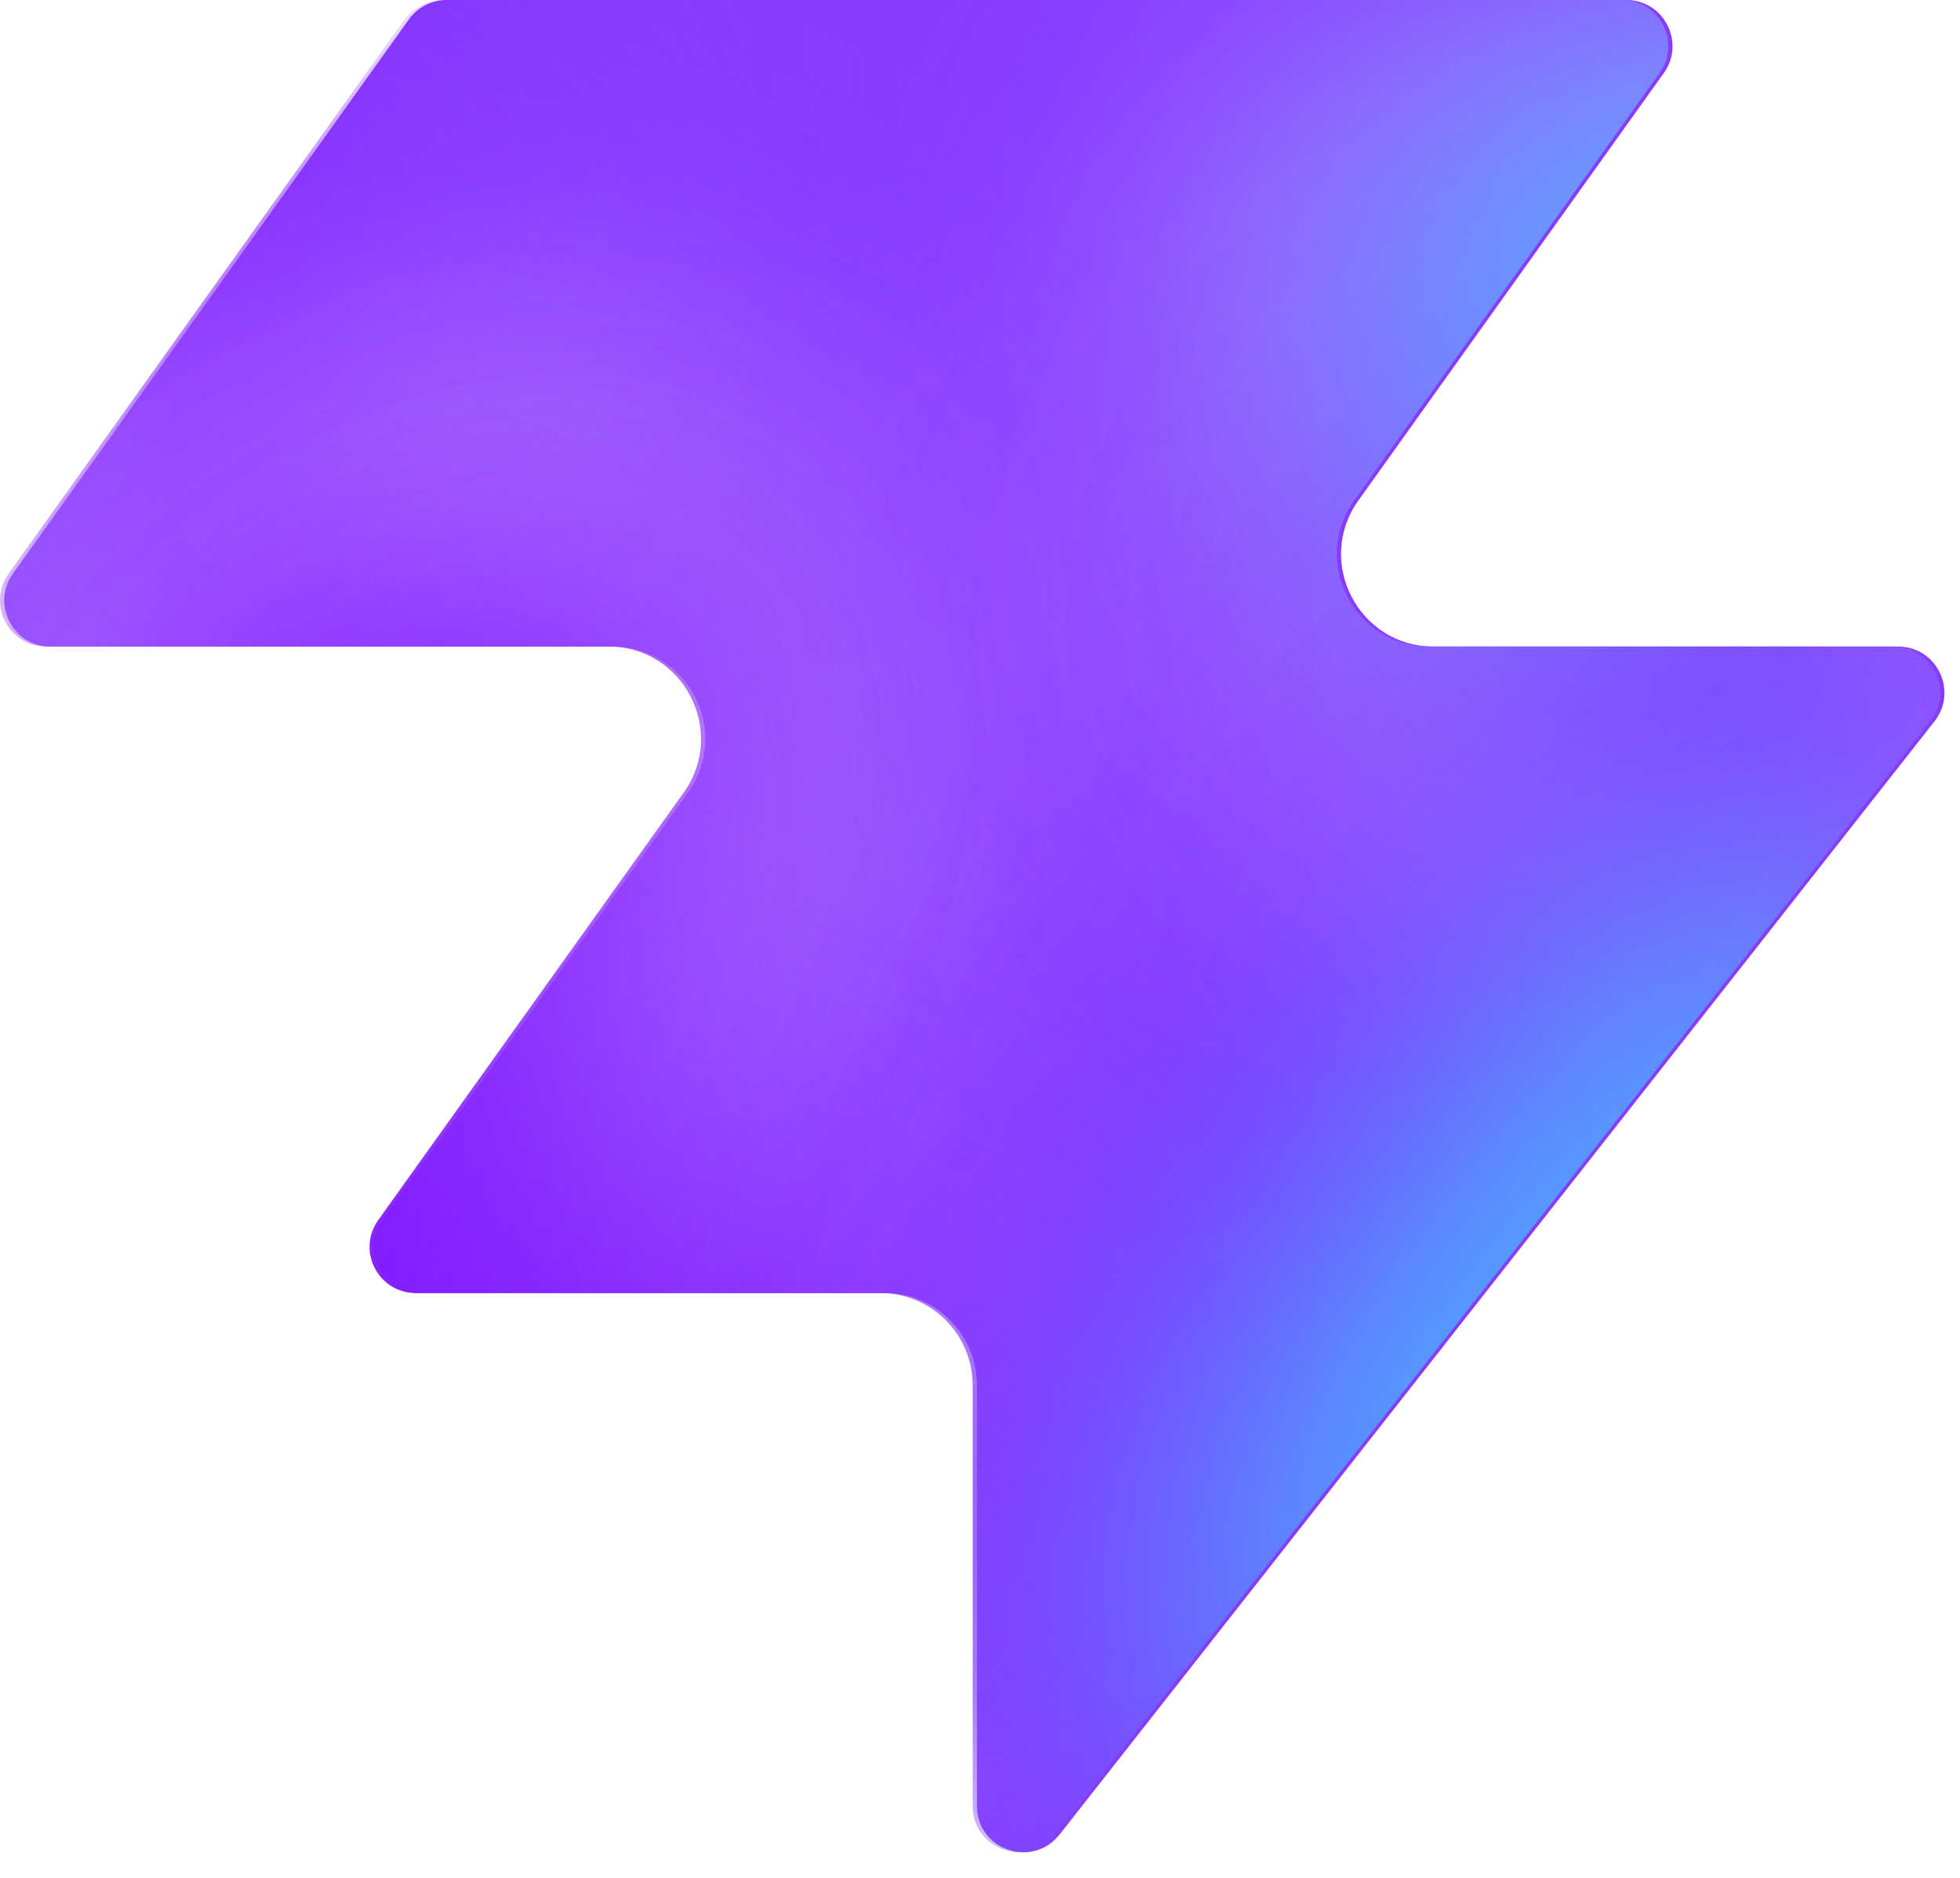
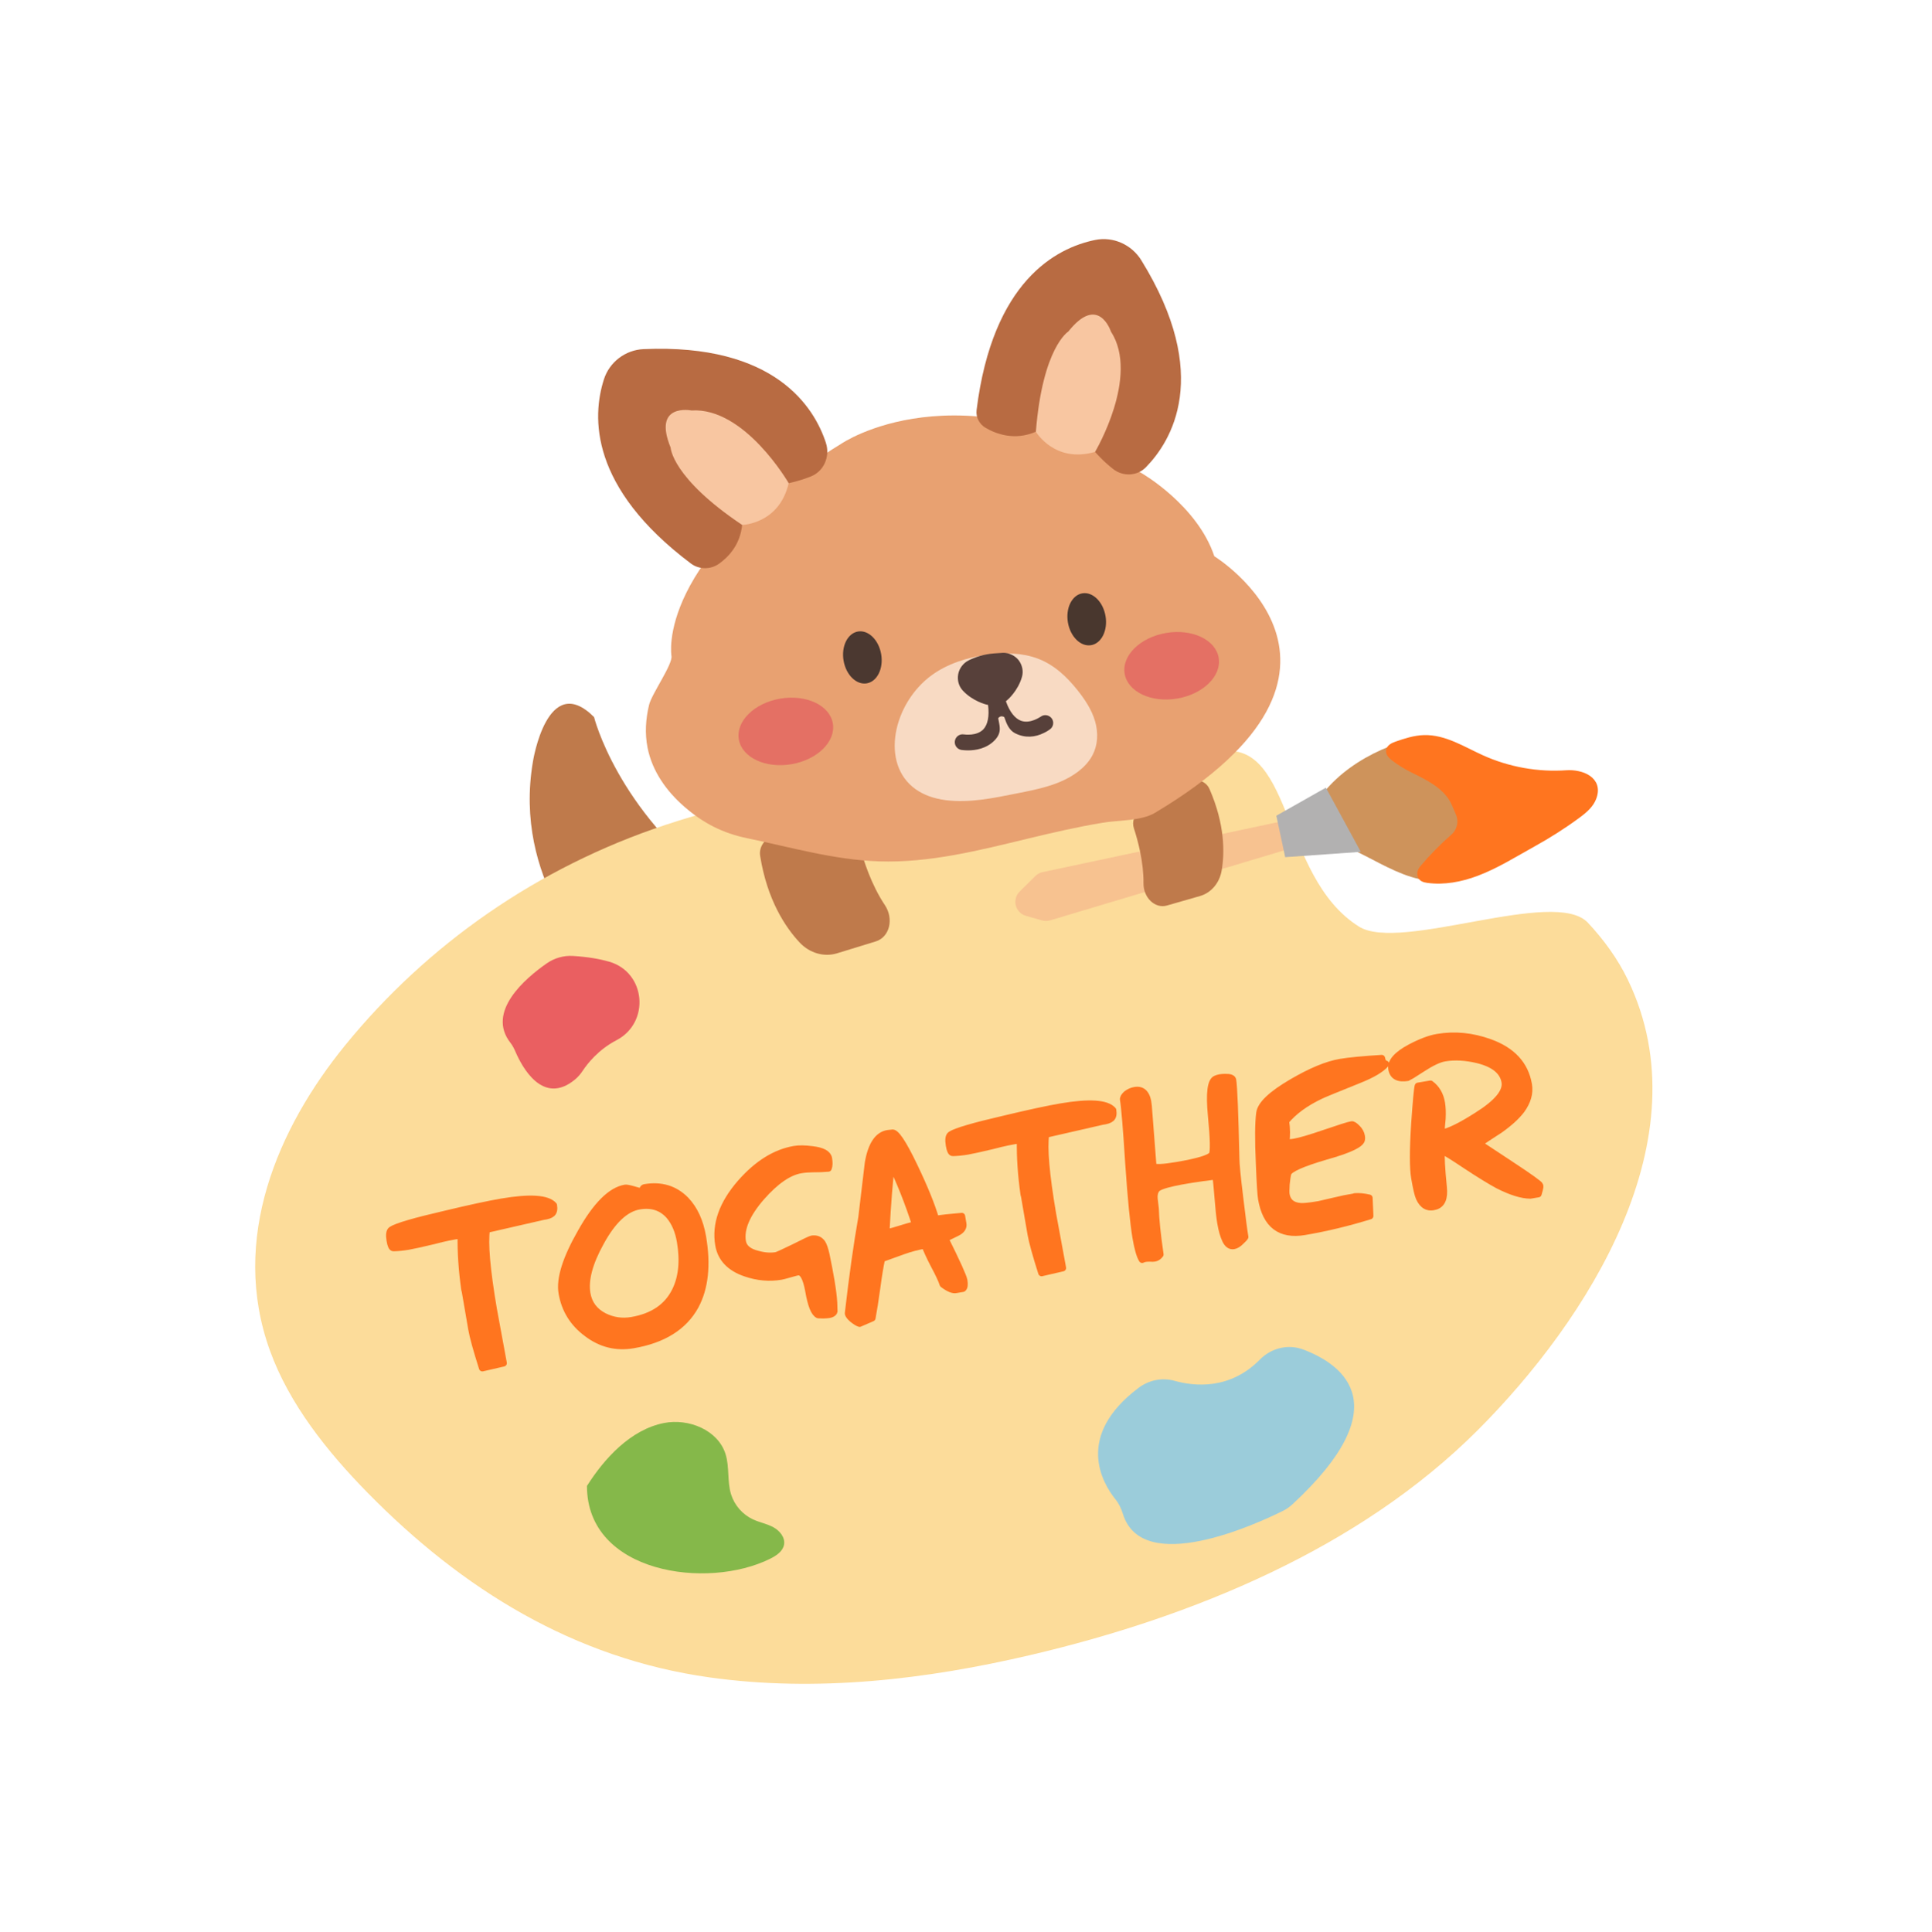
- <svg xmlns="http://www.w3.org/2000/svg" width="48" height="46" fill="none" viewBox="0 0 48 46">
-   <path fill="#863bff" d="M25.946 44.938c-.664.845-2.021.375-2.021-.698V33.937a2.26 2.26 0 0 0-2.262-2.262H10.287c-.92 0-1.456-1.04-.92-1.788l7.48-10.471c1.07-1.497 0-3.578-1.842-3.578H1.237c-.92 0-1.456-1.04-.92-1.788L10.013.474c.214-.297.556-.474.92-.474h28.894c.92 0 1.456 1.04.92 1.788l-7.48 10.471c-1.07 1.498 0 3.579 1.842 3.579h11.377c.943 0 1.473 1.088.89 1.83L25.947 44.94z" style="fill:#863bff;fill:color(display-p3 .525 .23 1);fill-opacity:1" />
-   <mask id="a" width="48" height="46" x="0" y="0" maskUnits="userSpaceOnUse" style="mask-type:alpha">
-     <path fill="#000" d="M25.842 44.938c-.664.844-2.021.375-2.021-.698V33.937a2.26 2.26 0 0 0-2.262-2.262H10.183c-.92 0-1.456-1.04-.92-1.788l7.48-10.471c1.07-1.498 0-3.579-1.842-3.579H1.133c-.92 0-1.456-1.04-.92-1.787L9.91.473c.214-.297.556-.474.92-.474h28.894c.92 0 1.456 1.04.92 1.788l-7.48 10.471c-1.07 1.498 0 3.578 1.842 3.578h11.377c.943 0 1.473 1.088.89 1.832L25.843 44.94z" style="fill:#000;fill-opacity:1" />
-   </mask>
-   <g mask="url(#a)">
-     <g filter="url(#b)">
-       <ellipse cx="5.508" cy="14.704" fill="#ede6ff" rx="5.508" ry="14.704" style="fill:#ede6ff;fill:color(display-p3 .927 .903 1);fill-opacity:1" transform="matrix(.00324 1 1 -.00324 -4.47 31.516)" />
-     </g>
-     <g filter="url(#c)">
-       <ellipse cx="10.399" cy="29.851" fill="#ede6ff" rx="10.399" ry="29.851" style="fill:#ede6ff;fill:color(display-p3 .927 .903 1);fill-opacity:1" transform="matrix(.00324 1 1 -.00324 -39.328 7.883)" />
-     </g>
-     <g filter="url(#d)">
-       <ellipse cx="5.508" cy="30.487" fill="#7e14ff" rx="5.508" ry="30.487" style="fill:#7e14ff;fill:color(display-p3 .492 .077 1);fill-opacity:1" transform="rotate(89.814 -25.913 -14.639)scale(1 -1)" />
-     </g>
-     <g filter="url(#e)">
-       <ellipse cx="5.508" cy="30.599" fill="#7e14ff" rx="5.508" ry="30.599" style="fill:#7e14ff;fill:color(display-p3 .492 .077 1);fill-opacity:1" transform="rotate(89.814 -32.644 -3.334)scale(1 -1)" />
-     </g>
-     <g filter="url(#f)">
-       <ellipse cx="5.508" cy="30.599" fill="#7e14ff" rx="5.508" ry="30.599" style="fill:#7e14ff;fill:color(display-p3 .492 .077 1);fill-opacity:1" transform="matrix(.00324 1 1 -.00324 -34.34 30.47)" />
-     </g>
-     <g filter="url(#g)">
-       <ellipse cx="14.072" cy="22.078" fill="#ede6ff" rx="14.072" ry="22.078" style="fill:#ede6ff;fill:color(display-p3 .927 .903 1);fill-opacity:1" transform="rotate(93.35 24.506 48.493)scale(-1 1)" />
-     </g>
-     <g filter="url(#h)">
-       <ellipse cx="3.47" cy="21.501" fill="#7e14ff" rx="3.47" ry="21.501" style="fill:#7e14ff;fill:color(display-p3 .492 .077 1);fill-opacity:1" transform="rotate(89.009 28.708 47.59)scale(-1 1)" />
-     </g>
-     <g filter="url(#i)">
-       <ellipse cx="3.47" cy="21.501" fill="#7e14ff" rx="3.47" ry="21.501" style="fill:#7e14ff;fill:color(display-p3 .492 .077 1);fill-opacity:1" transform="rotate(89.009 28.708 47.59)scale(-1 1)" />
-     </g>
-     <g filter="url(#j)">
-       <ellipse cx=".387" cy="8.972" fill="#7e14ff" rx="4.407" ry="29.108" style="fill:#7e14ff;fill:color(display-p3 .492 .077 1);fill-opacity:1" transform="rotate(39.51 .387 8.972)" />
-     </g>
-     <g filter="url(#k)">
-       <ellipse cx="47.523" cy="-6.092" fill="#7e14ff" rx="4.407" ry="29.108" style="fill:#7e14ff;fill:color(display-p3 .492 .077 1);fill-opacity:1" transform="rotate(37.892 47.523 -6.092)" />
-     </g>
-     <g filter="url(#l)">
-       <ellipse cx="41.412" cy="6.333" fill="#47bfff" rx="5.971" ry="9.665" style="fill:#47bfff;fill:color(display-p3 .28 .748 1);fill-opacity:1" transform="rotate(37.892 41.412 6.333)" />
-     </g>
-     <g filter="url(#m)">
-       <ellipse cx="-1.879" cy="38.332" fill="#7e14ff" rx="4.407" ry="29.108" style="fill:#7e14ff;fill:color(display-p3 .492 .077 1);fill-opacity:1" transform="rotate(37.892 -1.88 38.332)" />
-     </g>
-     <g filter="url(#n)">
-       <ellipse cx="-1.879" cy="38.332" fill="#7e14ff" rx="4.407" ry="29.108" style="fill:#7e14ff;fill:color(display-p3 .492 .077 1);fill-opacity:1" transform="rotate(37.892 -1.88 38.332)" />
-     </g>
-     <g filter="url(#o)">
-       <ellipse cx="35.651" cy="29.907" fill="#7e14ff" rx="4.407" ry="29.108" style="fill:#7e14ff;fill:color(display-p3 .492 .077 1);fill-opacity:1" transform="rotate(37.892 35.651 29.907)" />
-     </g>
-     <g filter="url(#p)">
-       <ellipse cx="38.418" cy="32.4" fill="#47bfff" rx="5.971" ry="15.297" style="fill:#47bfff;fill:color(display-p3 .28 .748 1);fill-opacity:1" transform="rotate(37.892 38.418 32.4)" />
-     </g>
+ <svg xmlns="http://www.w3.org/2000/svg" id="a" data-name="圖層 1" viewBox="0 0 283.465 283.465">
+   <defs>
+     <style>
+       .b {
+         fill: #f8c6a1;
+       }
+ 
+       .c {
+         fill: #b86b42;
+       }
+ 
+       .d {
+         fill: #bf7a4b;
+       }
+ 
+       .e {
+         fill: #e8a171;
+       }
+ 
+       .f, .g {
+         fill: #ff751f;
+         stroke: #ff751f;
+         stroke-linecap: round;
+         stroke-linejoin: round;
+       }
+ 
+       .h {
+         fill: #b2b1b1;
+       }
+ 
+       .i {
+         fill: #f7c290;
+       }
+ 
+       .j {
+         fill: #49372e;
+       }
+ 
+       .k {
+         fill: #9bccda;
+       }
+ 
+       .l {
+         fill: #f8dac3;
+       }
+ 
+       .g {
+         stroke-width: .75px;
+       }
+ 
+       .m {
+         fill: #85b84a;
+       }
+ 
+       .n {
+         fill: #e47064;
+       }
+ 
+       .o {
+         fill: #ce935b;
+       }
+ 
+       .p {
+         fill: #fcdc9a;
+       }
+ 
+       .q {
+         fill: #4b3830;
+       }
+ 
+       .r {
+         fill: #57403a;
+       }
+ 
+       .s {
+         fill: #ea5f61;
+       }
+     </style>
+   </defs>
+   <path class="d" d="M87.195,140.587s-11.955-11.427-8.966-28.832c0,0,2.11-13.361,8.966-6.505,0,0,3.333,13.535,18.284,24.789v9.494l-18.284,1.055Z" />
+   <path class="e" d="M108.481,120.919s-9.283,4.284-3.278,15.084l7.98-10.252-3.249-3.677-1.453-1.155Z" />
+   <polygon class="e" points="107.802 133.624 107.802 119.29 165.81 118.312 165.81 142.69 107.802 133.624" />
+   <path class="p" d="M233.075,135.439c-4.866-5.217-27.518,4.395-33.61.564-11.894-7.478-9.476-28.814-21.538-25.441-7.311,2.045-12.612,8.306-20.271,9.515-8.538,1.348-17.145-2.878-25.903-3.783-11.571-1.195-23.844,1.393-34.106,4.793-18.733,6.207-34.961,17.549-47.019,32.376-9.777,12.023-16.965,28.349-10.999,44.803,2.827,7.797,8.338,14.745,14.372,20.888,13.877,14.128,30.248,24.262,50.131,27.053,15.712,2.206,31.764.324,47.21-3.302,23.578-5.534,48.166-15.575,65.561-32.986,16.153-16.169,33.263-42.856,22.037-66.1-1.49-3.084-3.508-5.853-5.865-8.38Z" />
+   <path class="d" d="M113.96,122.724c-1.496.071-2.622,1.433-2.385,2.912,1.038,6.466,3.696,10.462,5.795,12.705,1.489,1.591,3.62,2.159,5.485,1.587l5.673-1.74c2.06-.632,2.702-3.322,1.349-5.346-1.98-2.961-3.132-6.537-3.702-8.709-.302-1.153-1.369-1.928-2.56-1.871l-9.657.461Z" />
+   <g>
+     <path class="f" d="M79.712,178.567c-1.396.312-4.159.946-8.292,1.898-.309,2,.03,5.9,1.017,11.7.326,1.768.812,4.406,1.459,7.917-.529.115-1.563.354-3.099.714-.863-2.724-1.386-4.62-1.567-5.688-.872-5.12-1.212-7.047-1.021-5.781-.406-2.827-.587-5.506-.543-8.034-1.125.14-2.464.419-4.016.832-1.849.439-3.088.713-3.719.82-.753.128-1.477.201-2.172.22-.223.013-.396-.345-.52-1.073-.145-.85-.072-1.373.219-1.573.739-.5,3.378-1.273,7.919-2.321,3.623-.865,6.369-1.458,8.238-1.775,4.174-.711,6.724-.546,7.65.495.095.559.013.96-.245,1.202-.238.217-.675.365-1.31.448Z" />
+     <path class="f" d="M103.142,181.548c.702,4.125.341,7.508-1.082,10.146-1.678,3.057-4.725,4.962-9.142,5.714-2.475.421-4.73-.144-6.768-1.695-2.029-1.502-3.252-3.479-3.669-5.931-.351-2.062.57-5.017,2.762-8.86,2.241-4.001,4.417-6.182,6.528-6.541.169-.028.556.043,1.16.215.608.196.984.28,1.13.256.194-.033.291-.124.291-.272.023-.155.12-.246.29-.274,2.402-.409,4.404.199,6.003,1.824,1.276,1.332,2.108,3.138,2.496,5.419ZM99.848,182.221c-.264-1.553-.803-2.81-1.615-3.771-1.113-1.259-2.58-1.733-4.4-1.424-2.039.348-3.933,2.13-5.682,5.35-1.661,3.004-2.322,5.502-1.984,7.491.256,1.506,1.096,2.623,2.52,3.354,1.28.631,2.625.826,4.032.587,3.082-.524,5.21-1.96,6.383-4.307.989-1.967,1.238-4.394.747-7.281Z" />
+     <path class="f" d="M121.581,171.481c-.688.066-1.457.098-2.307.092-.623.007-1.202.055-1.736.146-1.771.302-3.693,1.629-5.765,3.978-2.173,2.493-3.1,4.674-2.782,6.541.153.898.881,1.512,2.186,1.839.996.279,1.907.35,2.732.209.194-.033,1.075-.432,2.643-1.198,1.563-.792,2.43-1.201,2.6-1.23.655-.111,1.164.091,1.525.603.199.291.397.868.595,1.735.288,1.398.523,2.633.705,3.7.227,1.334.367,2.446.418,3.336.027.895.04,1.33.036,1.306-.138.225-.376.363-.715.421-.195.033-.478.057-.85.07-.376-.012-.627-.018-.753-.022-.592-.248-1.069-1.44-1.433-3.576-.355-1.937-.884-2.846-1.587-2.726-.146.024-.54.129-1.183.312-.643.185-1.062.294-1.256.327-1.723.293-3.459.139-5.21-.463-2.305-.78-3.627-2.166-3.966-4.156-.512-3.009.559-6.038,3.211-9.087,2.467-2.817,5.108-4.464,7.923-4.943.679-.115,1.556-.103,2.629.04,1.478.174,2.276.61,2.396,1.314.103.606.084,1.085-.056,1.434Z" />
+     <path class="f" d="M141.354,179.615c.091.533-.197.97-.863,1.309-1.131.542-1.717.842-1.757.897,1.748,3.523,2.669,5.563,2.765,6.122.107.63.05,1.027-.172,1.19-.316.054-.643.109-.983.167-.458.103-1.102-.162-1.934-.796-.208-.638-.64-1.562-1.295-2.775-.632-1.215-1.086-2.199-1.364-2.95-1.068.182-2.131.462-3.19.841-1.059.381-2.106.76-3.141,1.135-.228,1.012-.461,2.426-.702,4.239-.269,1.943-.502,3.432-.701,4.464-.42.171-1.037.438-1.849.802-.235-.061-.584-.275-1.046-.646-.382-.334-.591-.61-.628-.829-.004-.024.002-.062.018-.116.625-5.425,1.281-10.08,1.968-13.969.318-2.676.637-5.352.956-8.027.452-2.624,1.406-4.06,2.862-4.308.169-.028.367-.05.589-.062.533-.241,1.633,1.383,3.3,4.869,1.508,3.14,2.561,5.732,3.159,7.777.85-.145,2.124-.287,3.822-.426.008.05.033.194.074.438.042.242.079.461.112.655ZM134.393,179.863c-1.104-3.407-2.286-6.39-3.545-8.948-.292,2.247-.558,5.601-.797,10.062.836-.218,1.681-.461,2.534-.731.712-.22,1.153-.345,1.323-.374.169-.028.332-.032.485-.008Z" />
+     <path class="f" d="M161.798,164.6c-1.396.312-4.16.946-8.292,1.898-.31,2,.03,5.9,1.017,11.7.325,1.768.812,4.406,1.46,7.917-.53.115-1.563.354-3.1.714-.863-2.724-1.386-4.62-1.567-5.688-.871-5.12-1.212-7.047-1.021-5.781-.406-2.827-.588-5.506-.543-8.034-1.125.14-2.464.419-4.016.832-1.849.439-3.088.713-3.718.82-.753.128-1.477.201-2.172.22-.223.013-.396-.345-.52-1.073-.145-.85-.071-1.373.22-1.573.738-.5,3.379-1.273,7.919-2.321,3.623-.865,6.368-1.458,8.237-1.775,4.174-.711,6.724-.546,7.65.495.096.559.014.96-.245,1.202-.237.217-.674.365-1.309.448Z" />
+     <path class="f" d="M180.953,158.53c.161.946.317,4.804.47,11.569-.002.725.188,2.64.566,5.747.346,2.913.596,4.818.748,5.716-.076.139-.267.345-.569.621-.383.39-.744.613-1.083.671-.486.083-.882-.187-1.188-.809s-.552-1.48-.737-2.572c-.136-.801-.266-2.002-.388-3.604-.128-1.626-.236-2.706-.327-3.24-5.381.666-8.279,1.31-8.698,1.93-.267.345-.374.813-.323,1.403.059.49.114.968.169,1.433.038,1.542.27,3.786.697,6.735-.223.312-.503.497-.843.555-.146.025-.37.026-.674.004-.3,0-.521.013-.667.038-.17.028-.324.08-.461.153-.347-.564-.653-1.637-.922-3.214-.354-2.087-.709-5.711-1.062-10.87-.326-5.138-.583-8.265-.772-9.382-.041-.241.111-.519.458-.827.375-.288.782-.47,1.219-.544,1.188-.202,1.855.559,1.999,2.282.16,1.971.389,4.929.686,8.872.316.246,1.47.199,3.46-.14,3.105-.528,4.84-1.049,5.202-1.56.258-.393.217-2.32-.122-5.784-.312-3.293-.078-5.081.698-5.362.323-.154.771-.231,1.347-.229.695-.019,1.068.118,1.118.408Z" />
+     <path class="f" d="M203.399,156.172c-.689.792-2.041,1.585-4.053,2.375-3.46,1.389-5.315,2.153-5.565,2.296-2.194,1.047-3.882,2.284-5.062,3.708.165,1.121.177,2.142.034,3.065.194.117.596.123,1.202.02.85-.145,2.358-.588,4.53-1.332,2.17-.743,3.474-1.153,3.911-1.228.169-.029.436.139.797.501.361.364.579.764.653,1.199.033.195.035.357.008.486-.107.692-1.865,1.517-5.272,2.471-3.474,1.017-5.318,1.842-5.534,2.478-.092.34-.176.879-.249,1.614-.047.758-.049,1.259-.008,1.501.182,1.067.867,1.65,2.058,1.747.458.047,1.366-.046,2.726-.277.145-.024.758-.166,1.837-.424,1.104-.264,1.741-.409,1.911-.438,1.188-.202,1.696-.301,1.522-.298.614-.054,1.325.013,2.131.2.026.595.064,1.476.113,2.64-3.227.999-6.43,1.769-9.608,2.31-3.567.606-5.677-1.006-6.329-4.841-.1-.582-.207-2.312-.321-5.189-.162-3.442-.144-5.905.054-7.388.162-1.25,1.753-2.757,4.773-4.521,2.771-1.62,5.127-2.596,7.069-2.926,1.285-.219,3.312-.414,6.08-.585.082.485.28.764.592.835Z" />
+     <path class="f" d="M224.364,159.197c.211,1.237-.139,2.483-1.049,3.737-.693.917-1.753,1.885-3.178,2.899-1.013.647-2.035,1.321-3.064,2.02,1.517.991,3.036,1.993,4.557,3.008,2.896,1.905,4.36,2.954,4.394,3.147.029.171.012.361-.053.57-.096.317-.158.54-.186.669-.268.046-.655.111-1.165.198-1.251-.012-2.833-.504-4.746-1.477-1.128-.607-2.717-1.585-4.769-2.935-1.806-1.216-2.978-1.939-3.517-2.173-.091.789.005,2.597.286,5.42.167,1.569-.225,2.498-1.175,2.784-1.067.331-1.862-.082-2.384-1.243-.2-.439-.43-1.424-.689-2.953-.244-1.432-.242-4.066.003-7.904.231-3.335.403-5.186.516-5.556.412-.07,1.019-.174,1.82-.31.884.648,1.43,1.58,1.636,2.793.107.631.138,1.399.093,2.306-.078.713-.133,1.421-.163,2.126,1.141-.194,2.904-1.057,5.291-2.586,2.956-1.852,4.312-3.493,4.069-4.926-.269-1.577-1.603-2.66-4-3.252-1.771-.423-3.383-.51-4.839-.262-.825.141-1.912.649-3.261,1.528-1.373.884-2.084,1.328-2.132,1.337-1.408.239-2.202-.175-2.384-1.243-.178-1.043.729-2.097,2.721-3.159,1.535-.811,2.86-1.312,3.978-1.501,2.548-.434,5.112-.183,7.693.751,3.298,1.186,5.197,3.248,5.696,6.185Z" />
  </g>
-   <defs>
-     <filter id="b" width="60.045" height="41.654" x="-19.77" y="16.149" color-interpolation-filters="sRGB" filterUnits="userSpaceOnUse">
-       <feFlood flood-opacity="0" result="BackgroundImageFix" />
-       <feBlend in="SourceGraphic" in2="BackgroundImageFix" result="shape" />
-       <feGaussianBlur result="effect1_foregroundBlur_2002_17158" stdDeviation="7.659" />
-     </filter>
-     <filter id="c" width="90.34" height="51.437" x="-54.613" y="-7.533" color-interpolation-filters="sRGB" filterUnits="userSpaceOnUse">
-       <feFlood flood-opacity="0" result="BackgroundImageFix" />
-       <feBlend in="SourceGraphic" in2="BackgroundImageFix" result="shape" />
-       <feGaussianBlur result="effect1_foregroundBlur_2002_17158" stdDeviation="7.659" />
-     </filter>
-     <filter id="d" width="79.355" height="29.4" x="-49.64" y="2.03" color-interpolation-filters="sRGB" filterUnits="userSpaceOnUse">
-       <feFlood flood-opacity="0" result="BackgroundImageFix" />
-       <feBlend in="SourceGraphic" in2="BackgroundImageFix" result="shape" />
-       <feGaussianBlur result="effect1_foregroundBlur_2002_17158" stdDeviation="4.596" />
-     </filter>
-     <filter id="e" width="79.579" height="29.4" x="-45.045" y="20.029" color-interpolation-filters="sRGB" filterUnits="userSpaceOnUse">
-       <feFlood flood-opacity="0" result="BackgroundImageFix" />
-       <feBlend in="SourceGraphic" in2="BackgroundImageFix" result="shape" />
-       <feGaussianBlur result="effect1_foregroundBlur_2002_17158" stdDeviation="4.596" />
-     </filter>
-     <filter id="f" width="79.579" height="29.4" x="-43.513" y="21.178" color-interpolation-filters="sRGB" filterUnits="userSpaceOnUse">
-       <feFlood flood-opacity="0" result="BackgroundImageFix" />
-       <feBlend in="SourceGraphic" in2="BackgroundImageFix" result="shape" />
-       <feGaussianBlur result="effect1_foregroundBlur_2002_17158" stdDeviation="4.596" />
-     </filter>
-     <filter id="g" width="74.749" height="58.852" x="15.756" y="-17.901" color-interpolation-filters="sRGB" filterUnits="userSpaceOnUse">
-       <feFlood flood-opacity="0" result="BackgroundImageFix" />
-       <feBlend in="SourceGraphic" in2="BackgroundImageFix" result="shape" />
-       <feGaussianBlur result="effect1_foregroundBlur_2002_17158" stdDeviation="7.659" />
-     </filter>
-     <filter id="h" width="61.377" height="25.362" x="23.548" y="2.284" color-interpolation-filters="sRGB" filterUnits="userSpaceOnUse">
-       <feFlood flood-opacity="0" result="BackgroundImageFix" />
-       <feBlend in="SourceGraphic" in2="BackgroundImageFix" result="shape" />
-       <feGaussianBlur result="effect1_foregroundBlur_2002_17158" stdDeviation="4.596" />
-     </filter>
-     <filter id="i" width="61.377" height="25.362" x="23.548" y="2.284" color-interpolation-filters="sRGB" filterUnits="userSpaceOnUse">
-       <feFlood flood-opacity="0" result="BackgroundImageFix" />
-       <feBlend in="SourceGraphic" in2="BackgroundImageFix" result="shape" />
-       <feGaussianBlur result="effect1_foregroundBlur_2002_17158" stdDeviation="4.596" />
-     </filter>
-     <filter id="j" width="56.045" height="63.649" x="-27.636" y="-22.853" color-interpolation-filters="sRGB" filterUnits="userSpaceOnUse">
-       <feFlood flood-opacity="0" result="BackgroundImageFix" />
-       <feBlend in="SourceGraphic" in2="BackgroundImageFix" result="shape" />
-       <feGaussianBlur result="effect1_foregroundBlur_2002_17158" stdDeviation="4.596" />
-     </filter>
-     <filter id="k" width="54.814" height="64.646" x="20.116" y="-38.415" color-interpolation-filters="sRGB" filterUnits="userSpaceOnUse">
-       <feFlood flood-opacity="0" result="BackgroundImageFix" />
-       <feBlend in="SourceGraphic" in2="BackgroundImageFix" result="shape" />
-       <feGaussianBlur result="effect1_foregroundBlur_2002_17158" stdDeviation="4.596" />
-     </filter>
-     <filter id="l" width="33.541" height="35.313" x="24.641" y="-11.323" color-interpolation-filters="sRGB" filterUnits="userSpaceOnUse">
-       <feFlood flood-opacity="0" result="BackgroundImageFix" />
-       <feBlend in="SourceGraphic" in2="BackgroundImageFix" result="shape" />
-       <feGaussianBlur result="effect1_foregroundBlur_2002_17158" stdDeviation="4.596" />
-     </filter>
-     <filter id="m" width="54.814" height="64.646" x="-29.286" y="6.009" color-interpolation-filters="sRGB" filterUnits="userSpaceOnUse">
-       <feFlood flood-opacity="0" result="BackgroundImageFix" />
-       <feBlend in="SourceGraphic" in2="BackgroundImageFix" result="shape" />
-       <feGaussianBlur result="effect1_foregroundBlur_2002_17158" stdDeviation="4.596" />
-     </filter>
-     <filter id="n" width="54.814" height="64.646" x="-29.286" y="6.009" color-interpolation-filters="sRGB" filterUnits="userSpaceOnUse">
-       <feFlood flood-opacity="0" result="BackgroundImageFix" />
-       <feBlend in="SourceGraphic" in2="BackgroundImageFix" result="shape" />
-       <feGaussianBlur result="effect1_foregroundBlur_2002_17158" stdDeviation="4.596" />
-     </filter>
-     <filter id="o" width="54.814" height="64.646" x="8.244" y="-2.416" color-interpolation-filters="sRGB" filterUnits="userSpaceOnUse">
-       <feFlood flood-opacity="0" result="BackgroundImageFix" />
-       <feBlend in="SourceGraphic" in2="BackgroundImageFix" result="shape" />
-       <feGaussianBlur result="effect1_foregroundBlur_2002_17158" stdDeviation="4.596" />
-     </filter>
-     <filter id="p" width="39.409" height="43.623" x="18.713" y="10.588" color-interpolation-filters="sRGB" filterUnits="userSpaceOnUse">
-       <feFlood flood-opacity="0" result="BackgroundImageFix" />
-       <feBlend in="SourceGraphic" in2="BackgroundImageFix" result="shape" />
-       <feGaussianBlur result="effect1_foregroundBlur_2002_17158" stdDeviation="4.596" />
-     </filter>
-   </defs>
+   <path class="m" d="M86.152,218.106c2.564-4.047,6.409-8.271,11.308-9.236,3.623-.714,7.923,1.031,9.033,4.553.6,1.902.221,4.007.811,5.912.496,1.602,1.693,2.972,3.213,3.679.971.452,2.054.641,2.995,1.152.941.511,1.759,1.508,1.569,2.561-.177.984-1.13,1.611-2.024,2.058-9.212,4.603-26.905,2.165-26.905-10.679" />
+   <path class="s" d="M75.656,154.365c.96,2.234,4.012,7.976,8.729,4.098.454-.373.835-.824,1.158-1.314.652-.987,2.254-3.064,4.942-4.465,4.969-2.591,4.324-9.969-1.061-11.524-1.45-.419-3.206-.717-5.328-.846-1.369-.083-2.729.312-3.855,1.096-3.137,2.186-8.901,7.094-5.314,11.66.308.392.531.837.728,1.294Z" />
+   <path class="k" d="M163.739,220.088c-1.931-2.396-6.025-9.288,3.384-16.381,1.508-1.136,3.451-1.543,5.269-1.033,2.953.827,8.143,1.342,12.53-3.112,1.684-1.71,4.171-2.319,6.414-1.464,5.876,2.241,13.998,8.241-1.641,22.714-.419.388-.893.711-1.404.965-3.857,1.919-20.609,9.635-23.468.447-.24-.772-.577-1.506-1.084-2.135Z" />
+   <g>
+     <path class="i" d="M153.029,128.009l34.199-7.263c.652-.139,1.332.036,1.837.471l0.0 0c1.278,1.101.834,3.179-.782,3.662l-34.137,10.211c-.389.116-.803.119-1.193.009l-2.366-.67c-1.573-.446-2.082-2.422-.919-3.571l2.303-2.278c.291-.287.658-.485,1.058-.57Z" />
+     <path class="o" d="M233.122,118.457c2.123-1.914.561-5.43-2.282-5.127-1.468.156-2.941.297-4.323.163-3.629-.352-7.199-1.337-10.481-2.93-1.837-.892-3.643-1.985-5.67-2.235-1.749-.215-3.512.223-5.182.784-6.595,2.216-12.934,7.158-14.041,14.027,6.473-.777,11.862,5.267,18.329,6.092,5.198.663,10.146-2.119,14.647-4.802,2.23-1.329,6.194-3.439,9.002-5.972Z" />
+     <polygon class="h" points="187.34 119.73 188.639 125.814 199.739 125.034 194.613 115.615 187.34 119.73" />
+     <path class="g" d="M233.102,118.439c.346-.38.636-.801.825-1.281,1.103-2.813-1.831-3.876-3.984-3.726-4.24.294-8.55-.478-12.424-2.227-2.759-1.245-5.469-3.017-8.495-2.934-1.398.038-2.751.479-4.071.94-.504.176-1.092.461-1.134.993-.038.475.4.861.759,1.135.905.69,1.88,1.281,2.903,1.78,2.077,1.013,4.547,2.24,5.724,4.405.314.578.544,1.228.82,1.835.541,1.19.225,2.59-.76,3.448-1.636,1.425-3.159,2.979-4.551,4.643-.202.242-.331.549-.31.863.045.683.625.835,1.137.905,2.416.332,4.889-.145,7.174-.998,2.93-1.095,5.601-2.793,8.326-4.298,2.259-1.248,4.442-2.63,6.52-4.161.541-.399,1.09-.826,1.542-1.323Z" />
+   </g>
+   <path class="d" d="M174.481,114.815c1.099-.649,2.535-.185,3.053,1.003,2.268,5.197,2.231,9.354,1.778,11.972-.321,1.857-1.576,3.27-3.171,3.728l-4.852,1.393c-1.762.506-3.47-1.152-3.447-3.262.034-3.085-.808-6.23-1.412-8.079-.321-.981.079-2.046.954-2.563l7.095-4.192Z" />
+   <path class="e" d="M98.555,96.276c-0-0-2.49-14.318,24.901-31.127,0,0,17.12-11.828,44.2,4.358,0,0,8.093,4.669,10.583,12.139,0,0,26.768,16.497-8.717,37.664-2.027,1.205-5.353,1.064-7.662,1.447-3.683.611-7.31,1.448-10.938,2.323-7.185,1.734-14.463,3.599-21.915,3.352-6.579-.218-12.929-2.073-19.336-3.397-3.561-.736-6.409-2.187-9.184-4.59-2.641-2.287-4.756-5.226-5.441-8.705-.412-2.09-.274-4.23.229-6.291.397-1.626,3.493-5.952,3.281-7.174Z" />
+   <path class="l" d="M151.76,115.935c-.847.193-1.702.361-2.553.531-3.414.682-6.919,1.414-10.325.99-1.853-.231-3.331-.798-4.47-1.603-5.308-3.75-3.284-12.662,2.358-16.757,2.309-1.676,5.224-2.608,8.147-3.001,2.532-.34,5.179-.284,7.463.593,2.415.928,4.234,2.694,5.735,4.567,1.127,1.406,2.126,2.921,2.617,4.6s.438,3.545-.465,5.152c-.964,1.716-2.806,2.989-4.795,3.806-1.192.49-2.443.834-3.712,1.123Z" />
+   <path class="c" d="M144.671,62.803c1.588.921,4.288,1.902,7.374.565l8.687,2.958s1.104,1.313,2.668,2.529c1.45,1.128,3.521,1.034,4.805-.28,3.69-3.775,9.773-13.448-.689-30.38-1.415-2.29-4.125-3.514-6.763-2.976-5.732,1.169-15.058,6.027-17.41,24.97-.131,1.054.409,2.081,1.328,2.614Z" />
+   <path class="b" d="M152.046,63.368s2.747,4.684,8.687,2.958c0,0,6.597-11.093,2.324-17.667,0,0-1.808-5.588-6.245,0,0,0-3.78,2.301-4.766,14.708Z" />
+   <path class="c" d="M105.55,82.737c1.455-1.042,3.09-2.827,3.384-5.689l6.829-6.129s1.544-.294,3.278-.994c1.919-.774,2.826-2.958,2.184-4.926-1.699-5.202-7.446-14.599-26.758-13.755-2.67.117-5.007,1.888-5.823,4.433-1.767,5.509-2.109,15.854,12.76,27.033,1.219.916,2.906.913,4.146.026Z" />
+   <path class="b" d="M108.933,77.048s5.429-.105,6.829-6.129c0,0-6.448-11.18-14.272-10.669,0,0-5.758-1.157-3.055,5.447,0,0,.158,4.422,10.497,11.352Z" />
+   <ellipse class="q" cx="126.579" cy="96.497" rx="2.8" ry="3.859" transform="translate(-14.39374 22.60112) rotate(-9.657026)" />
+   <ellipse class="j" cx="159.508" cy="90.894" rx="2.8" ry="3.859" transform="translate(-12.98719 28.04551) rotate(-9.657026)" />
+   <ellipse class="n" cx="115.345" cy="107.357" rx="7" ry="4.883" transform="translate(-16.37469 20.87034) rotate(-9.657026)" />
+   <ellipse class="n" cx="171.978" cy="97.72" rx="7" ry="4.883" transform="translate(-13.95561 30.234) rotate(-9.657026)" />
+   <path class="r" d="M154.134,107.035c-.046.023-.347.278-.881.533-1.344.672-2.803.796-4.267.054-1.738-.881-1.527-3.893-2.36-3.298-.445.318.093,1.668.116,2.502.046.765-.255,1.321-.765,1.854-1.205,1.228-2.827,1.46-3.87,1.46-.579,0-.973-.069-1.02-.069-.626-.116-1.043-.718-.927-1.344.116-.626.718-1.043,1.344-.927.07,0,1.831.278,2.827-.742.649-.695.904-1.923.695-3.592-.069-.023-.162-.023-.232-.046-.093-.023-2.062-.51-3.499-2.085-.579-.649-.811-1.506-.649-2.387.162-.857.742-1.622,1.529-2.016.881-.44,2.155-.904,3.684-1.02h0l1.367-.093c.881-.023,1.761.417,2.294,1.089.533.718.718,1.599.487,2.433-.579,2.062-2.109,3.383-2.178,3.429-.046.07-.139.093-.185.162.556,1.576,1.344,2.549,2.248,2.873,1.344.463,2.78-.579,2.85-.602.51-.394,1.228-.278,1.622.232.371.487.278,1.228-.232,1.599Z" />
+   <path class="r" d="M145.416,102.613l2.12.321.777,2.918c-.032-.118-.444-.336-.549-.403-.217-.139-.483-.304-.749-.309-.484-.009-.765.683-.944,1.053l-.655-3.579Z" />
</svg>
